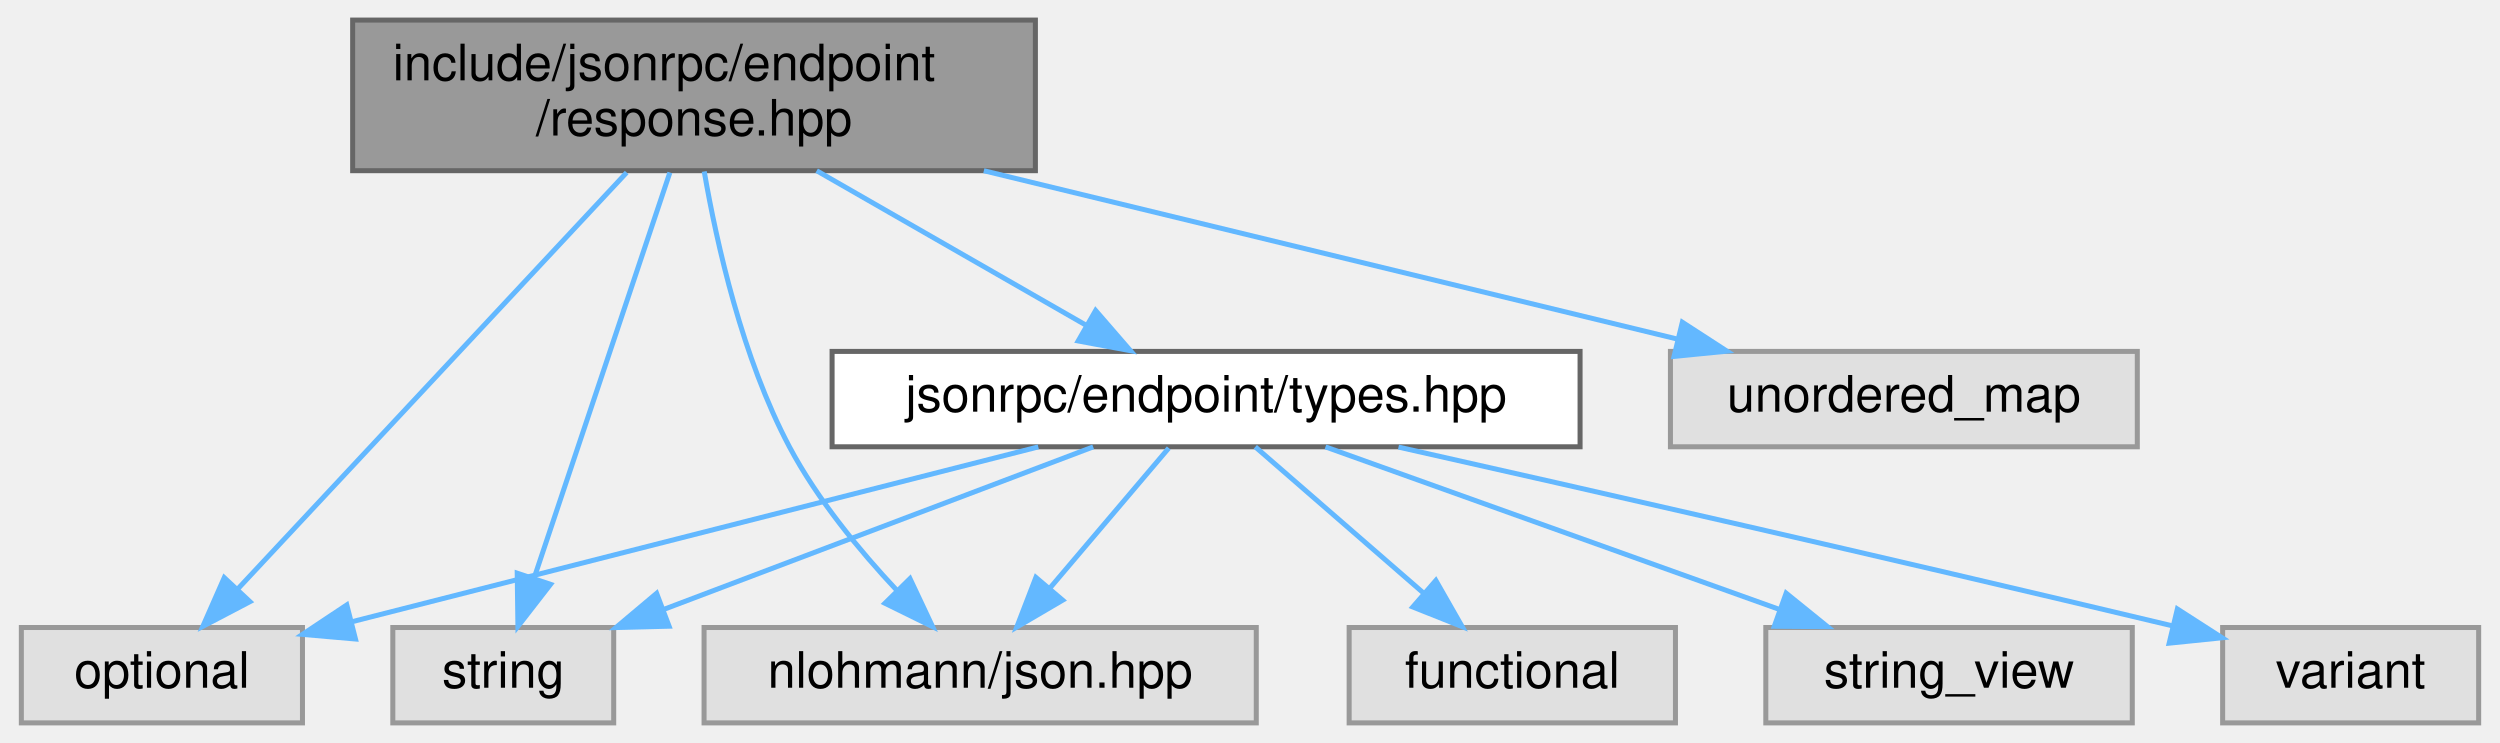
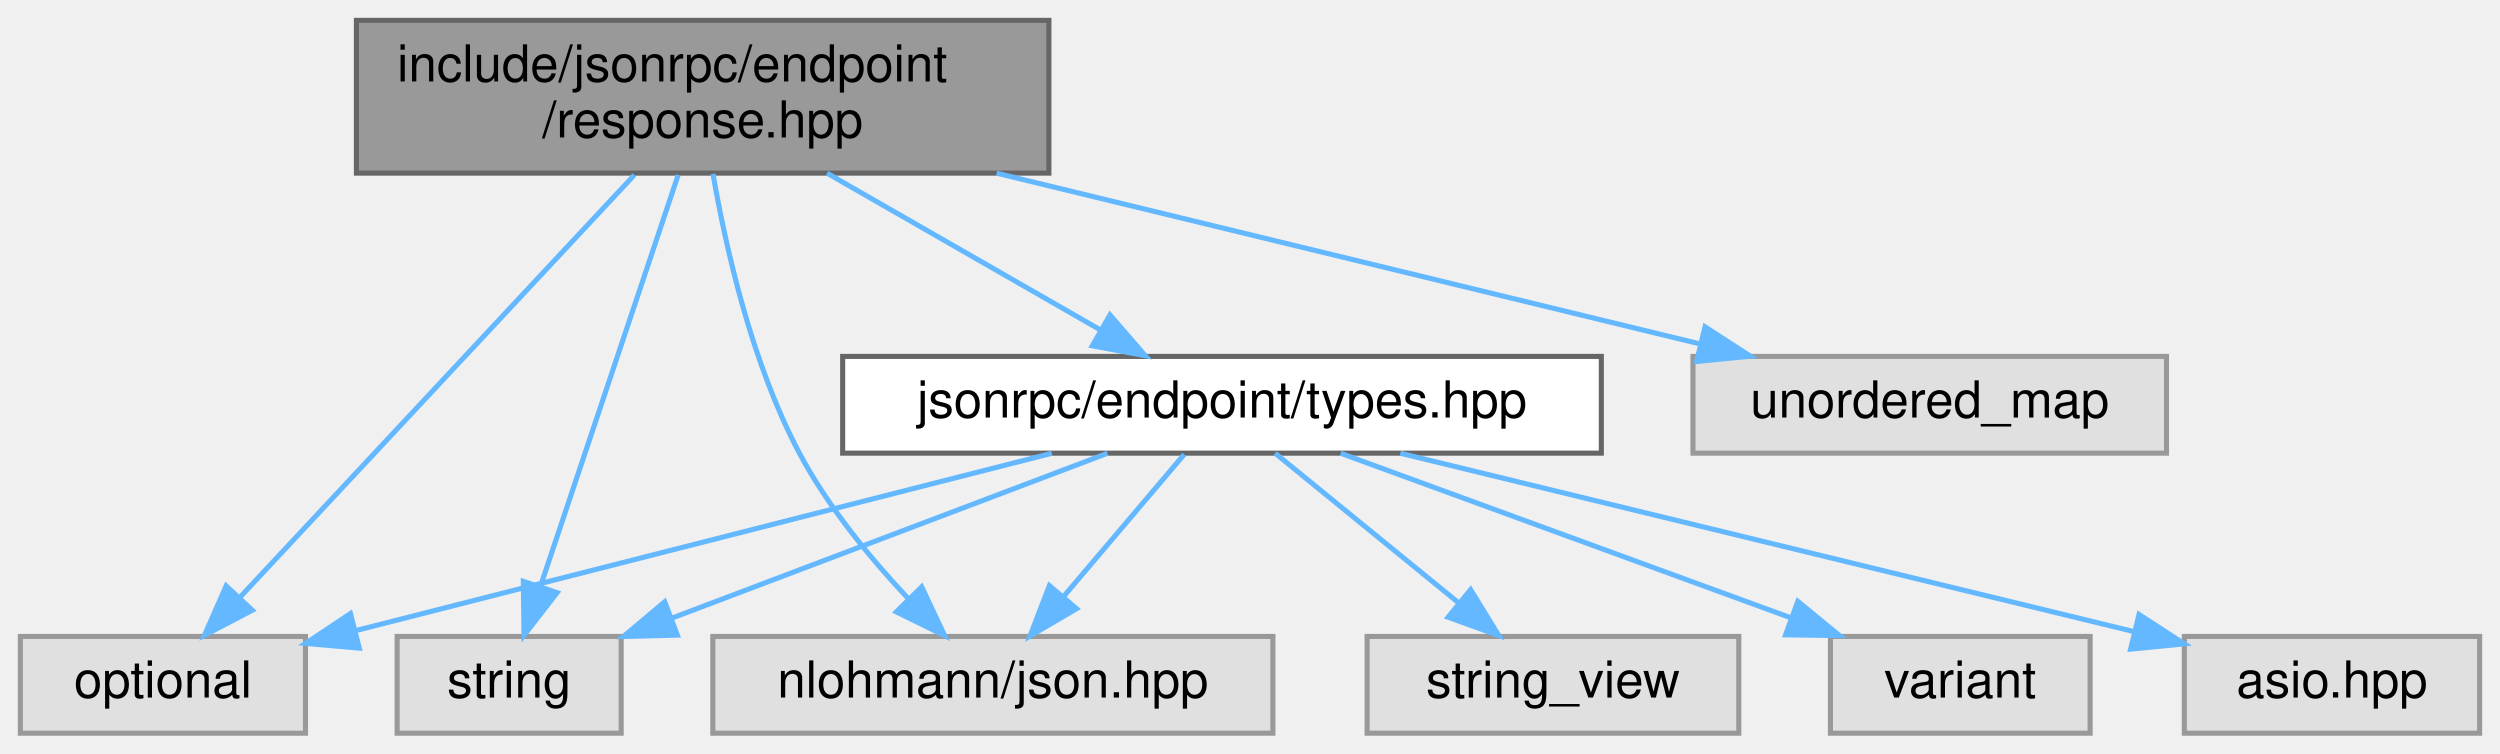
- <svg xmlns="http://www.w3.org/2000/svg" xmlns:xlink="http://www.w3.org/1999/xlink" width="498pt" height="148pt" viewBox="0.00 0.00 497.50 148.00">
+ <svg xmlns="http://www.w3.org/2000/svg" xmlns:xlink="http://www.w3.org/1999/xlink" width="491pt" height="148pt" viewBox="0.00 0.00 491.00 148.00">
  <g id="graph0" class="graph" transform="scale(1 1) rotate(0) translate(4 144)">
    <g id="Node000001" class="node">
      <g id="a_Node000001">
        <a xlink:title=" ">
          <polygon fill="#999999" stroke="#666666" points="202,-140 66,-140 66,-110 202,-110 202,-140" />
          <text text-anchor="start" x="74" y="-128" font-family="Helvetica,sans-Serif" font-size="10.00">include/jsonrpc/endpoint</text>
          <text text-anchor="middle" x="134" y="-117" font-family="Helvetica,sans-Serif" font-size="10.00">/response.hpp</text>
        </a>
      </g>
    </g>
    <g id="Node000002" class="node">
      <g id="a_Node000002">
        <a xlink:title=" ">
          <polygon fill="#e0e0e0" stroke="#999999" points="56,-19 0,-19 0,0 56,0 56,-19" />
          <text text-anchor="middle" x="28" y="-7" font-family="Helvetica,sans-Serif" font-size="10.00">optional</text>
        </a>
      </g>
    </g>
    <g id="edge1_Node000001_Node000002" class="edge">
      <g id="a_edge1_Node000001_Node000002">
        <a xlink:title=" ">
          <path fill="none" stroke="#63b8ff" d="M120.58,-109.63C100.73,-88.37 63.68,-48.71 42.98,-26.54" />
          <polygon fill="#63b8ff" stroke="#63b8ff" points="45.54,-24.15 36.15,-19.23 40.42,-28.93 45.54,-24.15" />
        </a>
      </g>
    </g>
    <g id="Node000003" class="node">
      <g id="a_Node000003">
        <a xlink:title=" ">
          <polygon fill="#e0e0e0" stroke="#999999" points="118,-19 74,-19 74,0 118,0 118,-19" />
          <text text-anchor="middle" x="96" y="-7" font-family="Helvetica,sans-Serif" font-size="10.00">string</text>
        </a>
      </g>
    </g>
    <g id="edge2_Node000001_Node000003" class="edge">
      <g id="a_edge2_Node000001_Node000003">
        <a xlink:title=" ">
          <path fill="none" stroke="#63b8ff" d="M129.19,-109.63C122.32,-89.12 109.72,-51.47 102.17,-28.93" />
          <polygon fill="#63b8ff" stroke="#63b8ff" points="105.42,-27.6 98.92,-19.23 98.78,-29.82 105.42,-27.6" />
        </a>
      </g>
    </g>
    <g id="Node000004" class="node">
      <g id="a_Node000004">
        <a xlink:title=" ">
          <polygon fill="#e0e0e0" stroke="#999999" points="421.5,-74 328.5,-74 328.5,-55 421.5,-55 421.5,-74" />
          <text text-anchor="middle" x="375" y="-62" font-family="Helvetica,sans-Serif" font-size="10.00">unordered_map</text>
        </a>
      </g>
    </g>
    <g id="edge3_Node000001_Node000004" class="edge">
      <g id="a_edge3_Node000001_Node000004">
        <a xlink:title=" ">
          <path fill="none" stroke="#63b8ff" d="M191.73,-109.99C234.04,-99.72 290.68,-85.97 329.73,-76.49" />
          <polygon fill="#63b8ff" stroke="#63b8ff" points="330.87,-79.81 339.76,-74.05 329.22,-73.01 330.87,-79.81" />
        </a>
      </g>
    </g>
    <g id="Node000005" class="node">
      <g id="a_Node000005">
        <a xlink:title=" ">
          <polygon fill="#e0e0e0" stroke="#999999" points="246,-19 136,-19 136,0 246,0 246,-19" />
          <text text-anchor="middle" x="191" y="-7" font-family="Helvetica,sans-Serif" font-size="10.00">nlohmann/json.hpp</text>
        </a>
      </g>
    </g>
    <g id="edge4_Node000001_Node000005" class="edge">
      <g id="a_edge4_Node000001_Node000005">
        <a xlink:title=" ">
          <path fill="none" stroke="#63b8ff" d="M136.03,-109.85C138.53,-95.41 143.63,-72.67 153,-55 158.57,-44.5 166.99,-34.3 174.48,-26.32" />
          <polygon fill="#63b8ff" stroke="#63b8ff" points="177.02,-28.74 181.53,-19.16 172.03,-23.83 177.02,-28.74" />
        </a>
      </g>
    </g>
    <g id="Node000006" class="node">
      <g id="a_Node000006">
        <a xlink:href="types_8hpp.html" target="_top" xlink:title=" ">
          <polygon fill="white" stroke="#666666" points="310.5,-74 161.5,-74 161.5,-55 310.5,-55 310.5,-74" />
          <text text-anchor="middle" x="236" y="-62" font-family="Helvetica,sans-Serif" font-size="10.00">jsonrpc/endpoint/types.hpp</text>
        </a>
      </g>
    </g>
    <g id="edge5_Node000001_Node000006" class="edge">
      <g id="a_edge5_Node000001_Node000006">
        <a xlink:title=" ">
          <path fill="none" stroke="#63b8ff" d="M158.43,-109.99C174.69,-100.66 195.95,-88.47 212.1,-79.21" />
          <polygon fill="#63b8ff" stroke="#63b8ff" points="214,-82.15 220.94,-74.14 210.52,-76.08 214,-82.15" />
        </a>
      </g>
    </g>
-     <g id="edge7_Node000006_Node000002" class="edge">
-       <g id="a_edge7_Node000006_Node000002">
+     <g id="edge6_Node000006_Node000002" class="edge">
+       <g id="a_edge6_Node000006_Node000002">
        <a xlink:title=" ">
          <path fill="none" stroke="#63b8ff" d="M202.58,-54.98C165.26,-45.48 104.99,-30.12 65.93,-20.17" />
          <polygon fill="#63b8ff" stroke="#63b8ff" points="66.56,-16.71 56,-17.63 64.83,-23.5 66.56,-16.71" />
        </a>
      </g>
    </g>
-     <g id="edge8_Node000006_Node000003" class="edge">
-       <g id="a_edge8_Node000006_Node000003">
+     <g id="edge7_Node000006_Node000003" class="edge">
+       <g id="a_edge7_Node000006_Node000003">
        <a xlink:title=" ">
          <path fill="none" stroke="#63b8ff" d="M213.51,-54.98C190.34,-46.21 154.03,-32.47 127.9,-22.58" />
          <polygon fill="#63b8ff" stroke="#63b8ff" points="129.03,-19.26 118.44,-18.99 126.55,-25.81 129.03,-19.26" />
        </a>
      </g>
    </g>
    <g id="edge11_Node000006_Node000005" class="edge">
      <g id="a_edge11_Node000006_Node000005">
        <a xlink:title=" ">
          <path fill="none" stroke="#63b8ff" d="M228.57,-54.75C222.15,-47.18 212.69,-36.05 204.88,-26.84" />
          <polygon fill="#63b8ff" stroke="#63b8ff" points="207.43,-24.45 198.29,-19.09 202.1,-28.98 207.43,-24.45" />
        </a>
      </g>
    </g>
    <g id="Node000007" class="node">
      <g id="a_Node000007">
        <a xlink:title=" ">
-           <polygon fill="#e0e0e0" stroke="#999999" points="329.5,-19 264.5,-19 264.5,0 329.5,0 329.5,-19" />
-           <text text-anchor="middle" x="297" y="-7" font-family="Helvetica,sans-Serif" font-size="10.00">functional</text>
+           <polygon fill="#e0e0e0" stroke="#999999" points="337.5,-19 264.5,-19 264.5,0 337.5,0 337.5,-19" />
+           <text text-anchor="middle" x="301" y="-7" font-family="Helvetica,sans-Serif" font-size="10.00">string_view</text>
        </a>
      </g>
    </g>
-     <g id="edge6_Node000006_Node000007" class="edge">
-       <g id="a_edge6_Node000006_Node000007">
+     <g id="edge8_Node000006_Node000007" class="edge">
+       <g id="a_edge8_Node000006_Node000007">
        <a xlink:title=" ">
-           <path fill="none" stroke="#63b8ff" d="M245.8,-54.98C254.82,-47.15 268.41,-35.34 279.32,-25.86" />
-           <polygon fill="#63b8ff" stroke="#63b8ff" points="281.77,-28.37 287.02,-19.17 277.18,-23.09 281.77,-28.37" />
+           <path fill="none" stroke="#63b8ff" d="M246.44,-54.98C256.15,-47.07 270.82,-35.11 282.5,-25.58" />
+           <polygon fill="#63b8ff" stroke="#63b8ff" points="284.83,-28.2 290.37,-19.17 280.4,-22.78 284.83,-28.2" />
        </a>
      </g>
    </g>
    <g id="Node000008" class="node">
      <g id="a_Node000008">
        <a xlink:title=" ">
-           <polygon fill="#e0e0e0" stroke="#999999" points="420.5,-19 347.5,-19 347.5,0 420.5,0 420.5,-19" />
-           <text text-anchor="middle" x="384" y="-7" font-family="Helvetica,sans-Serif" font-size="10.00">string_view</text>
+           <polygon fill="#e0e0e0" stroke="#999999" points="406.5,-19 355.5,-19 355.5,0 406.5,0 406.5,-19" />
+           <text text-anchor="middle" x="381" y="-7" font-family="Helvetica,sans-Serif" font-size="10.00">variant</text>
        </a>
      </g>
    </g>
    <g id="edge9_Node000006_Node000008" class="edge">
      <g id="a_edge9_Node000006_Node000008">
        <a xlink:title=" ">
-           <path fill="none" stroke="#63b8ff" d="M259.78,-54.98C284.23,-46.23 322.53,-32.51 350.15,-22.62" />
-           <polygon fill="#63b8ff" stroke="#63b8ff" points="351.55,-25.84 359.79,-19.17 349.19,-19.25 351.55,-25.84" />
+           <path fill="none" stroke="#63b8ff" d="M259.3,-54.98C283.25,-46.23 320.78,-32.51 347.83,-22.62" />
+           <polygon fill="#63b8ff" stroke="#63b8ff" points="349.09,-25.89 357.28,-19.17 346.69,-19.32 349.09,-25.89" />
        </a>
      </g>
    </g>
    <g id="Node000009" class="node">
      <g id="a_Node000009">
        <a xlink:title=" ">
-           <polygon fill="#e0e0e0" stroke="#999999" points="489.5,-19 438.5,-19 438.5,0 489.5,0 489.5,-19" />
-           <text text-anchor="middle" x="464" y="-7" font-family="Helvetica,sans-Serif" font-size="10.00">variant</text>
+           <polygon fill="#e0e0e0" stroke="#999999" points="483,-19 425,-19 425,0 483,0 483,-19" />
+           <text text-anchor="middle" x="454" y="-7" font-family="Helvetica,sans-Serif" font-size="10.00">asio.hpp</text>
        </a>
      </g>
    </g>
    <g id="edge10_Node000006_Node000009" class="edge">
      <g id="a_edge10_Node000006_Node000009">
        <a xlink:title=" ">
-           <path fill="none" stroke="#63b8ff" d="M274.33,-54.94C311.44,-46.6 369.53,-33.41 428.53,-19.32" />
-           <polygon fill="#63b8ff" stroke="#63b8ff" points="429.48,-22.69 438.39,-16.96 427.85,-15.88 429.48,-22.69" />
+           <path fill="none" stroke="#63b8ff" d="M271.03,-54.98C310.41,-45.41 374.21,-29.9 415.11,-19.95" />
+           <polygon fill="#63b8ff" stroke="#63b8ff" points="416.1,-23.32 424.99,-17.55 414.45,-16.51 416.1,-23.32" />
        </a>
      </g>
    </g>
  </g>
</svg>
